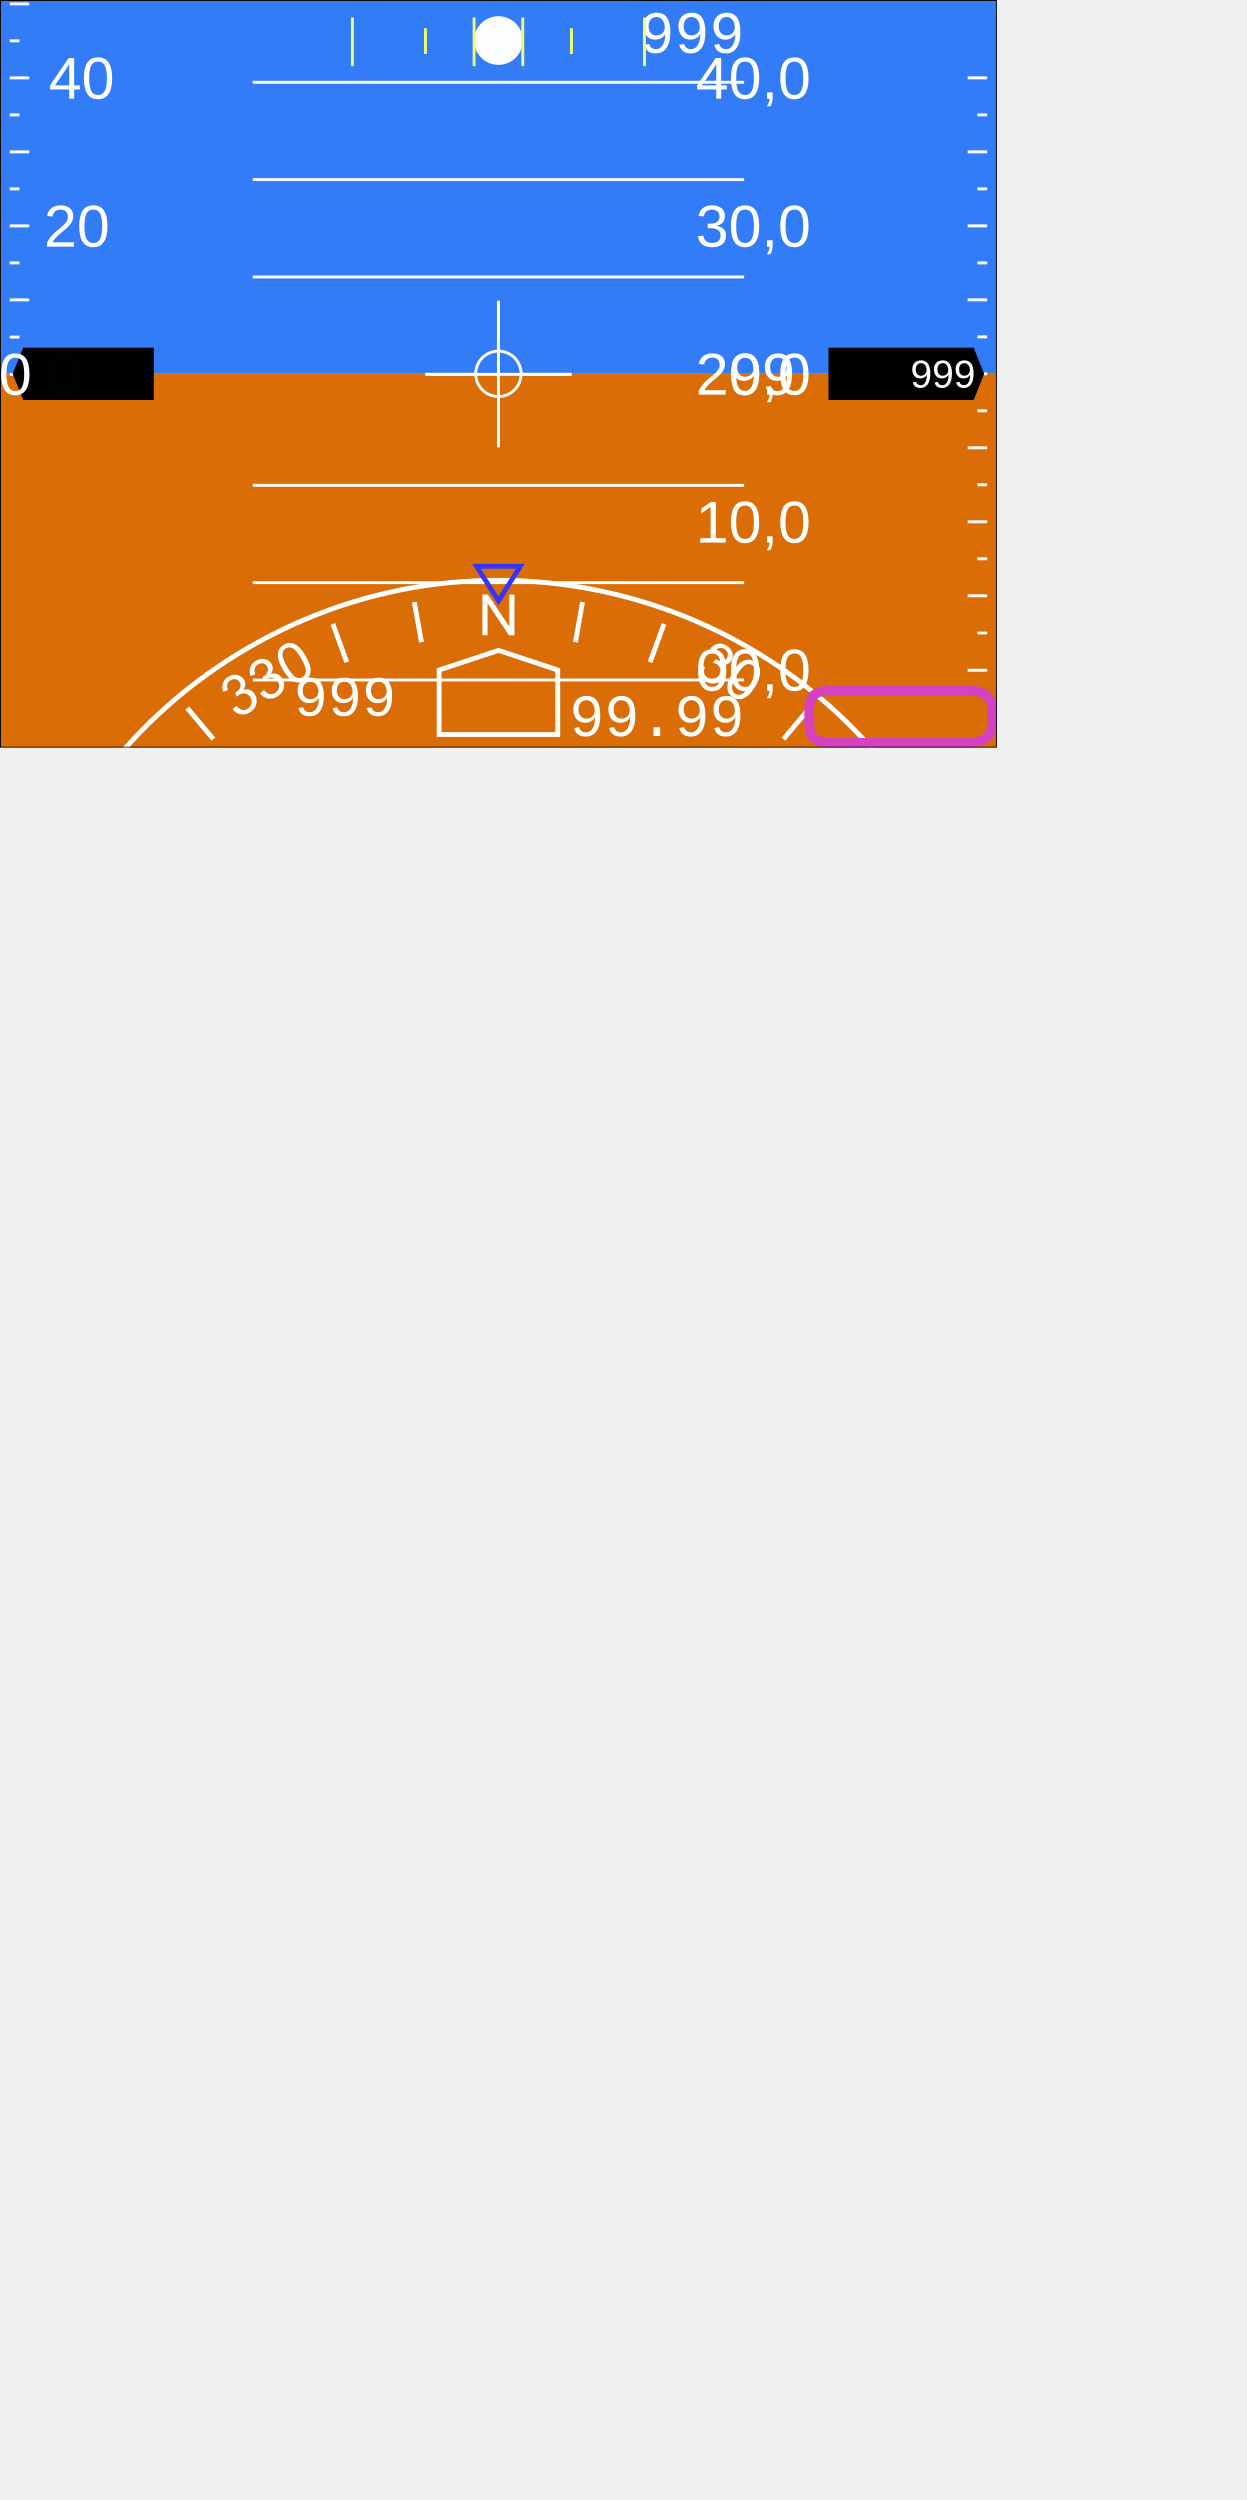
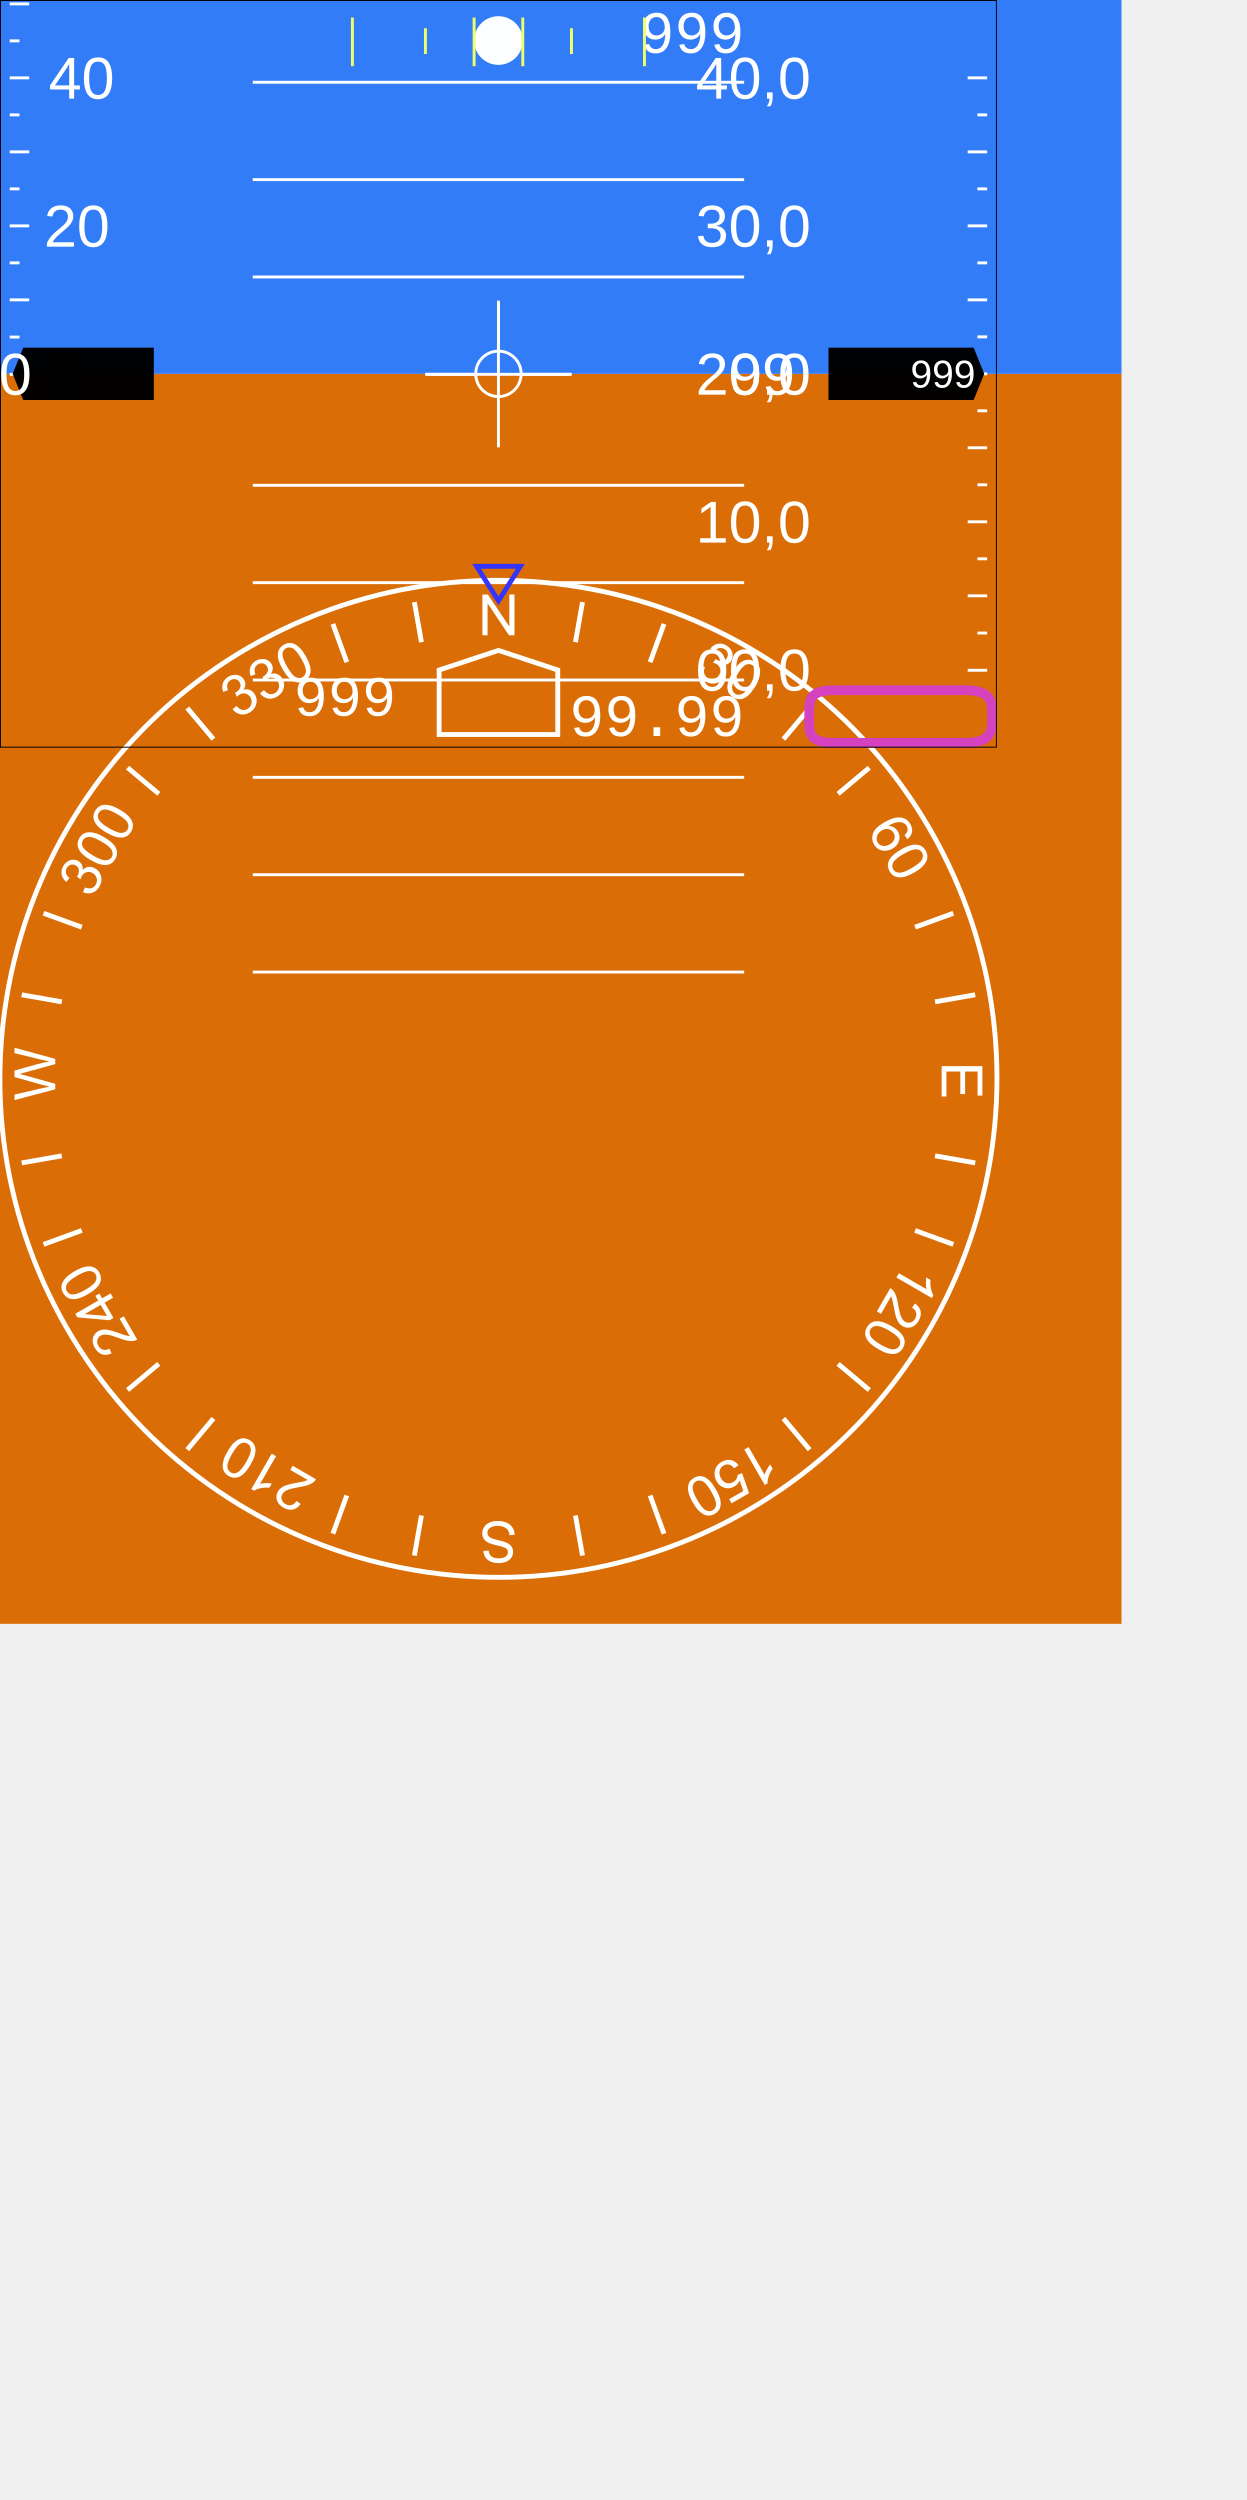
<svg xmlns="http://www.w3.org/2000/svg" width="100%" height="100%" viewbox="0 0 1024 768" preserveAspectRatio="xMinYMin meet" id="pfd" version="1.1">
-   <defs id="defs4">
-     <clipPath id="outer-clip">
-       <rect x="0" y="0" width="1024" height="768" />
-     </clipPath>
-   </defs>
+   <defs id="defs4" />
  <g clip-path="url(#outer-clip)" id="Everything">
    <g id="Horizon" data-bind="attr: { transform: horizonAnimation }" style="display:inline">
      <path id="Ground" d="m -128,384 1280,0 0,1284 -1280,0 z" style="fill:#da6d05;fill-opacity:1;stroke:none;display:inline" />
      <path id="Sky" d="m -128,-900 1280,0 0,1284 -1280,0 z" style="fill:#337cf8;fill-opacity:1;stroke:none;display:inline" />
      <path id="PitchLines" style="fill:none;stroke:#ffffff;stroke-width:3;stroke-linecap:square;stroke-linejoin:miter;stroke-miterlimit:4;stroke-opacity:1;stroke-dasharray:none;display:inline" d="m 261.12,998.5 501.76,0 m -501.76,-500 501.76,0 m -501.76,100 501.76,0 m -501.76,200 501.76,0 m -501.76,100 501.76,0 m -501.76,-1014 501.76,0 m -501.76,100 501.76,0 m -501.76,100 501.76,0 m -501.76,100 501.76,0 m -501.76,100 501.76,0 m -501.76,414 501.76,0 m -501.76,-914 501.76,0" />
    </g>
    <g id="Compass" data-bind="attr: { transform: compassAnimation }" style="display:inline">
      <path id="CompassLabels" style="fill:#ffffff;fill-opacity:1;stroke:none" d="m 752.204,691.149 c 2.473,-4.284 4.898,-7.475 7.274,-9.574 2.402,-2.106 4.877,-3.368 7.425,-3.786 2.564,-0.409 5.165,0.148 7.801,1.67 1.944,1.122 3.421,2.502 4.431,4.14 1.019,1.621 1.579,3.449 1.678,5.483 0.109,2.018 -0.178,4.247 -0.862,6.686 -0.674,2.423 -2.048,5.43 -4.121,9.022 -2.454,4.251 -4.874,7.434 -7.26,9.549 -2.376,2.099 -4.851,3.361 -7.425,3.786 -2.548,0.418 -5.148,-0.139 -7.801,-1.67 -3.493,-2.017 -5.513,-4.853 -6.061,-8.508 -0.648,-4.394 0.992,-9.994 4.92,-16.798 m 4.572,2.64 c -3.434,5.948 -5.03,10.31 -4.787,13.086 0.268,2.769 1.424,4.743 3.467,5.923 2.043,1.18 4.327,1.18 6.853,0.002 2.542,-1.169 5.525,-4.718 8.949,-10.65 3.443,-5.964 5.031,-10.331 4.762,-13.1 -0.252,-2.76 -1.416,-4.739 -3.492,-5.937 -2.043,-1.179 -4.173,-1.256 -6.391,-0.23 -2.807,1.323 -5.927,4.959 -9.361,10.906 m -37.515,-10.587 4.791,1.975 c -0.945,2.816 -1.131,5.136 -0.558,6.96 0.598,1.817 1.779,3.235 3.542,4.253 2.092,1.208 4.274,1.501 6.544,0.879 2.287,-0.613 4.049,-1.99 5.285,-4.132 1.179,-2.043 1.482,-4.109 0.909,-6.197 -0.564,-2.105 -1.876,-3.752 -3.935,-4.941 -0.84,-0.485 -1.982,-0.924 -3.424,-1.318 l 2.749,-3.619 c 0.278,0.204 0.507,0.359 0.688,0.463 1.895,1.094 3.885,1.584 5.972,1.471 2.086,-0.113 3.724,-1.2 4.913,-3.259 0.942,-1.631 1.17,-3.301 0.684,-5.009 -0.486,-1.708 -1.602,-3.066 -3.348,-4.075 -1.73,-0.999 -3.486,-1.287 -5.267,-0.866 -1.781,0.422 -3.464,1.625 -5.049,3.609 l -3.992,-3.359 c 2.265,-2.668 4.833,-4.261 7.702,-4.78 2.879,-0.535 5.752,0.026 8.618,1.681 1.977,1.141 3.55,2.621 4.72,4.438 1.179,1.801 1.782,3.687 1.808,5.657 0.043,1.98 -0.411,3.794 -1.362,5.441 -0.904,1.565 -2.147,2.748 -3.729,3.548 -1.582,0.8 -3.416,1.103 -5.501,0.91 1.856,1.731 2.926,3.721 3.209,5.971 0.292,2.234 -0.237,4.52 -1.588,6.86 -1.826,3.163 -4.53,5.183 -8.111,6.059 -3.572,0.86 -7.12,0.272 -10.646,-1.764 -3.18,-1.836 -5.277,-4.31 -6.292,-7.422 -0.999,-3.103 -0.776,-6.247 0.669,-9.434 M 109.44,855.319 c -4.284,-2.473 -7.475,-4.898 -9.574,-7.274 -2.106,-2.402 -3.368,-4.877 -3.786,-7.425 -0.409,-2.564 0.148,-5.165 1.67,-7.801 1.122,-1.944 2.502,-3.421 4.14,-4.431 1.621,-1.019 3.449,-1.579 5.483,-1.678 2.018,-0.109 4.247,0.178 6.686,0.862 2.423,0.674 5.43,2.048 9.022,4.121 4.251,2.454 7.434,4.874 9.549,7.26 2.099,2.376 3.361,4.851 3.786,7.425 0.418,2.548 -0.139,5.148 -1.67,7.801 -2.017,3.493 -4.853,5.513 -8.508,6.061 -4.394,0.648 -9.994,-0.992 -16.798,-4.92 m 2.64,-4.572 c 5.948,3.434 10.31,5.03 13.086,4.787 2.769,-0.269 4.743,-1.424 5.923,-3.467 1.18,-2.043 1.18,-4.327 0.002,-6.853 -1.169,-2.542 -4.718,-5.525 -10.65,-8.95 -5.964,-3.443 -10.331,-5.031 -13.1,-4.762 -2.76,0.252 -4.739,1.416 -5.937,3.492 -1.179,2.043 -1.256,4.173 -0.23,6.391 1.323,2.807 4.959,5.927 10.906,9.361 m -18.905,32.745 c -4.284,-2.473 -7.475,-4.898 -9.574,-7.274 -2.106,-2.402 -3.368,-4.877 -3.786,-7.425 -0.409,-2.564 0.148,-5.165 1.67,-7.801 1.122,-1.944 2.502,-3.421 4.14,-4.431 1.621,-1.019 3.449,-1.579 5.483,-1.678 2.018,-0.109 4.247,0.178 6.686,0.862 2.423,0.674 5.43,2.048 9.022,4.121 4.251,2.454 7.434,4.874 9.549,7.26 2.099,2.376 3.361,4.851 3.786,7.425 0.418,2.548 -0.139,5.148 -1.67,7.801 -2.017,3.493 -4.853,5.513 -8.508,6.061 -4.394,0.648 -9.994,-0.992 -16.798,-4.92 m 2.64,-4.572 c 5.948,3.434 10.31,5.03 13.086,4.787 2.769,-0.269 4.743,-1.424 5.923,-3.467 1.179,-2.043 1.18,-4.327 0.002,-6.853 -1.169,-2.542 -4.718,-5.525 -10.65,-8.95 -5.964,-3.443 -10.331,-5.031 -13.1,-4.762 -2.76,0.252 -4.739,1.416 -5.937,3.492 -1.179,2.043 -1.256,4.173 -0.23,6.391 1.323,2.807 4.959,5.927 10.906,9.361 m -10.587,37.515 1.975,-4.791 c 2.816,0.945 5.136,1.131 6.96,0.558 1.817,-0.598 3.235,-1.779 4.253,-3.542 1.208,-2.092 1.501,-4.274 0.879,-6.544 -0.613,-2.287 -1.99,-4.049 -4.132,-5.285 -2.043,-1.179 -4.109,-1.482 -6.197,-0.909 -2.105,0.564 -3.752,1.876 -4.941,3.935 -0.485,0.84 -0.924,1.982 -1.318,3.424 L 79.085,900.533 c 0.204,-0.278 0.359,-0.507 0.463,-0.688 1.094,-1.895 1.584,-3.885 1.471,-5.972 -0.113,-2.086 -1.2,-3.724 -3.259,-4.913 -1.631,-0.942 -3.301,-1.17 -5.009,-0.684 -1.708,0.486 -3.066,1.602 -4.075,3.348 -0.999,1.73 -1.287,3.486 -0.866,5.267 0.422,1.781 1.625,3.464 3.609,5.049 l -3.359,3.992 c -2.668,-2.265 -4.261,-4.833 -4.78,-7.702 -0.535,-2.879 0.026,-5.752 1.681,-8.618 1.141,-1.977 2.621,-3.55 4.438,-4.72 1.801,-1.179 3.687,-1.782 5.657,-1.808 1.98,-0.043 3.794,0.411 5.441,1.362 1.565,0.904 2.748,2.147 3.548,3.729 0.8,1.582 1.103,3.416 0.91,5.501 1.731,-1.856 3.721,-2.926 5.971,-3.208 2.234,-0.292 4.52,0.237 6.86,1.588 3.163,1.826 5.183,4.53 6.059,8.111 0.86,3.572 0.272,7.12 -1.764,10.646 -1.836,3.18 -4.31,5.277 -7.422,6.292 -3.103,0.999 -6.247,0.776 -9.434,-0.668 M 290.405,687.566 c -2.473,-4.284 -4.025,-7.979 -4.654,-11.086 -0.623,-3.133 -0.478,-5.908 0.434,-8.323 0.928,-2.425 2.711,-4.399 5.347,-5.921 1.944,-1.122 3.878,-1.712 5.801,-1.767 1.913,-0.072 3.776,0.357 5.588,1.288 1.802,0.915 3.589,2.278 5.359,4.089 1.761,1.795 3.679,4.488 5.752,8.08 2.454,4.251 4.001,7.938 4.64,11.062 0.63,3.107 0.485,5.882 -0.434,8.323 -0.912,2.416 -2.694,4.389 -5.347,5.921 -3.493,2.017 -6.959,2.348 -10.398,0.995 -4.13,-1.636 -8.159,-5.856 -12.087,-12.66 m 4.572,-2.64 c 3.434,5.948 6.414,9.511 8.939,10.689 2.532,1.152 4.82,1.138 6.863,-0.041 2.043,-1.179 3.186,-3.157 3.428,-5.933 0.259,-2.786 -1.324,-7.144 -4.748,-13.075 -3.443,-5.964 -6.431,-9.522 -8.964,-10.674 -2.516,-1.162 -4.812,-1.143 -6.888,0.056 -2.043,1.18 -3.175,2.986 -3.395,5.42 -0.258,3.092 1.331,7.612 4.764,13.56 m -27.927,27.195 4.106,-3.161 c 1.966,2.226 3.882,3.547 5.748,3.964 1.873,0.39 3.691,0.077 5.454,-0.941 2.092,-1.208 3.437,-2.951 4.033,-5.228 0.613,-2.287 0.301,-4.501 -0.936,-6.643 -1.18,-2.043 -2.817,-3.338 -4.913,-3.886 -2.105,-0.564 -4.187,-0.252 -6.247,0.937 -0.84,0.485 -1.791,1.254 -2.853,2.306 l -1.76,-4.19 c 0.316,-0.138 0.564,-0.26 0.745,-0.364 1.895,-1.094 3.315,-2.573 4.26,-4.436 0.945,-1.864 0.823,-3.825 -0.366,-5.885 -0.942,-1.631 -2.274,-2.663 -3.996,-3.097 -1.722,-0.434 -3.456,-0.146 -5.203,0.862 -1.73,0.999 -2.858,2.375 -3.383,4.128 -0.525,1.753 -0.325,3.812 0.601,6.177 l -4.905,1.777 c -1.178,-3.296 -1.274,-6.316 -0.288,-9.06 0.976,-2.76 2.898,-4.968 5.765,-6.623 1.977,-1.141 4.045,-1.764 6.204,-1.868 2.149,-0.12 4.084,0.3 5.803,1.263 1.736,0.953 3.08,2.253 4.031,3.9 0.904,1.565 1.306,3.233 1.208,5.003 -0.098,1.77 -0.752,3.51 -1.962,5.219 2.427,-0.742 4.686,-0.673 6.776,0.207 2.08,0.864 3.796,2.466 5.147,4.805 1.826,3.163 2.224,6.515 1.192,10.054 -1.041,3.523 -3.325,6.302 -6.851,8.338 -3.18,1.836 -6.371,2.415 -9.574,1.738 -3.186,-0.687 -5.798,-2.452 -7.835,-5.296 m -28.173,16.266 4.106,-3.161 c 1.966,2.226 3.882,3.547 5.748,3.964 1.873,0.39 3.691,0.077 5.454,-0.941 2.092,-1.208 3.437,-2.951 4.033,-5.228 0.613,-2.287 0.301,-4.501 -0.936,-6.643 -1.18,-2.043 -2.817,-3.338 -4.913,-3.886 -2.105,-0.564 -4.187,-0.252 -6.247,0.937 -0.84,0.485 -1.791,1.254 -2.853,2.306 l -1.76,-4.19 c 0.316,-0.138 0.564,-0.26 0.745,-0.364 1.895,-1.094 3.315,-2.573 4.26,-4.436 0.945,-1.864 0.823,-3.825 -0.366,-5.885 -0.942,-1.631 -2.274,-2.663 -3.996,-3.097 -1.722,-0.434 -3.456,-0.146 -5.203,0.862 -1.73,0.999 -2.858,2.375 -3.383,4.128 -0.525,1.753 -0.325,3.812 0.601,6.177 l -4.905,1.777 c -1.178,-3.296 -1.274,-6.316 -0.288,-9.06 0.976,-2.76 2.898,-4.968 5.765,-6.623 1.977,-1.141 4.045,-1.764 6.204,-1.868 2.149,-0.12 4.084,0.3 5.803,1.263 1.736,0.953 3.08,2.253 4.031,3.9 0.904,1.565 1.306,3.233 1.208,5.003 -0.098,1.77 -0.752,3.51 -1.962,5.219 2.427,-0.742 4.686,-0.673 6.776,0.207 2.08,0.864 3.796,2.466 5.147,4.805 1.826,3.163 2.224,6.515 1.192,10.054 -1.041,3.523 -3.325,6.302 -6.851,8.338 -3.18,1.836 -6.371,2.415 -9.574,1.738 -3.186,-0.687 -5.798,-2.452 -7.835,-5.296 m 686.622,144.225 c 4.284,-2.473 7.979,-4.025 11.086,-4.654 3.133,-0.623 5.908,-0.478 8.323,0.434 2.425,0.928 4.399,2.711 5.921,5.347 1.122,1.944 1.712,3.878 1.767,5.801 0.072,1.913 -0.357,3.776 -1.288,5.588 -0.915,1.802 -2.278,3.589 -4.089,5.359 -1.795,1.761 -4.488,3.679 -8.08,5.752 -4.251,2.454 -7.938,4.001 -11.062,4.64 -3.107,0.63 -5.882,0.485 -8.323,-0.434 -2.416,-0.912 -4.389,-2.694 -5.921,-5.347 -2.017,-3.493 -2.348,-6.959 -0.995,-10.398 1.636,-4.13 5.856,-8.159 12.66,-12.087 m 2.64,4.572 c -5.948,3.434 -9.511,6.414 -10.689,8.939 -1.152,2.532 -1.138,4.82 0.041,6.863 1.179,2.043 3.157,3.186 5.933,3.428 2.786,0.259 7.144,-1.324 13.075,-4.748 5.964,-3.443 9.522,-6.431 10.674,-8.964 1.162,-2.516 1.143,-4.812 -0.055,-6.888 -1.18,-2.043 -2.986,-3.175 -5.42,-3.395 -3.092,-0.258 -7.612,1.331 -13.56,4.764 m 3.911,-15.142 -2.9,-4.224 c 1.518,-1.404 2.463,-2.696 2.836,-3.878 0.574,-1.935 0.352,-3.784 -0.665,-5.547 -0.818,-1.417 -1.932,-2.433 -3.341,-3.047 -1.83,-0.811 -3.958,-1.054 -6.385,-0.729 -2.427,0.325 -5.462,1.517 -9.106,3.577 2.249,0.129 4.217,0.74 5.902,1.832 1.685,1.092 3.017,2.487 3.997,4.184 1.712,2.966 2.072,6.119 1.079,9.46 -0.967,3.348 -3.18,6.021 -6.64,8.018 -2.274,1.313 -4.676,2.041 -7.207,2.184 -2.505,0.15 -4.772,-0.332 -6.799,-1.446 -2.027,-1.114 -3.669,-2.759 -4.924,-4.934 -2.14,-3.707 -2.526,-7.515 -1.159,-11.424 1.384,-3.919 5.207,-7.685 11.467,-11.3 7.002,-4.043 12.84,-5.689 17.513,-4.938 4.071,0.659 7.21,2.9 9.417,6.722 1.646,2.85 2.192,5.643 1.641,8.378 -0.542,2.752 -2.118,5.122 -4.726,7.111 m -26.106,-9.147 c -1.532,0.885 -2.813,2.053 -3.843,3.504 -1.02,1.468 -1.563,3 -1.629,4.598 -0.05,1.588 0.297,3.025 1.039,4.31 1.084,1.878 2.774,3.055 5.07,3.531 2.296,0.476 4.745,-0.038 7.348,-1.54 2.504,-1.446 4.088,-3.25 4.751,-5.412 0.679,-2.172 0.434,-4.271 -0.736,-6.297 -1.161,-2.01 -2.87,-3.297 -5.128,-3.86 -2.242,-0.573 -4.533,-0.184 -6.872,1.167 m 61.31,242.25 41.835,0 0,30.249 -4.937,0 0,-24.713 -12.813,0 0,23.143 -4.908,0 0,-23.143 -14.24,0 0,25.683 -4.937,0 0,-31.219 m -910.507,23.771 -41.835,11.101 0,-5.679 27.424,-6.364 c 2.873,-0.685 5.726,-1.275 8.561,-1.769 -4.471,-1.065 -7.049,-1.693 -7.733,-1.883 l -28.251,-7.962 0,-6.678 21.174,-5.993 c 5.251,-1.503 10.188,-2.587 14.811,-3.253 -2.644,-0.533 -5.679,-1.227 -9.103,-2.083 l -26.882,-6.563 0,-5.565 41.835,11.472 0,5.336 -31.875,8.818 c -2.663,0.742 -4.299,1.179 -4.908,1.313 1.922,0.438 3.558,0.847 4.908,1.227 l 31.875,8.875 0,5.65 m 33.501,210.54 c -4.284,2.473 -7.979,4.025 -11.086,4.654 -3.133,0.623 -5.908,0.478 -8.323,-0.434 -2.425,-0.928 -4.399,-2.711 -5.921,-5.347 -1.122,-1.944 -1.711,-3.878 -1.767,-5.801 -0.072,-1.913 0.357,-3.776 1.288,-5.588 0.915,-1.802 2.278,-3.589 4.089,-5.359 1.795,-1.761 4.488,-3.679 8.08,-5.752 4.251,-2.454 7.938,-4.001 11.062,-4.64 3.107,-0.63 5.882,-0.485 8.323,0.434 2.416,0.912 4.389,2.694 5.921,5.347 2.017,3.493 2.348,6.959 0.995,10.398 -1.636,4.13 -5.856,8.159 -12.66,12.087 m -2.64,-4.572 c 5.948,-3.434 9.511,-6.414 10.689,-8.939 1.152,-2.532 1.138,-4.82 -0.041,-6.863 -1.18,-2.043 -3.157,-3.186 -5.933,-3.428 -2.786,-0.259 -7.144,1.324 -13.075,4.748 -5.964,3.443 -9.522,6.431 -10.674,8.964 -1.162,2.516 -1.143,4.812 0.055,6.888 1.18,2.043 2.986,3.175 5.42,3.395 3.092,0.258 7.612,-1.331 13.56,-4.764 m 28.541,8.17 -8.674,5.008 9.075,15.718 -4.078,2.354 -33.023,-2.978 -2.097,-3.633 23.478,-13.555 -2.825,-4.893 4.078,-2.354 2.825,4.893 8.674,-5.008 2.568,4.448 m -12.752,7.362 -16.336,9.431 22.885,1.912 -6.549,-11.344 m 19.478,14.16 4.275,-2.468 13.826,23.947 c -1.052,0.651 -2.182,1.073 -3.389,1.264 -1.983,0.332 -4.151,0.287 -6.503,-0.134 -2.362,-0.438 -5.313,-1.326 -8.854,-2.665 -5.503,-2.073 -9.593,-3.26 -12.27,-3.559 -2.694,-0.29 -4.881,0.05 -6.561,1.02 -1.763,1.018 -2.879,2.508 -3.35,4.471 -0.496,1.956 -0.159,3.947 1.011,5.974 1.237,2.142 2.868,3.484 4.895,4.027 2.027,0.543 4.182,0.167 6.465,-1.13 l 2.17,4.843 c -3.591,1.656 -6.866,1.976 -9.825,0.961 -2.975,-1.006 -5.457,-3.231 -7.445,-6.674 -2.007,-3.476 -2.632,-6.784 -1.874,-9.924 0.758,-3.139 2.562,-5.532 5.412,-7.178 1.45,-0.837 3.046,-1.363 4.789,-1.579 1.743,-0.215 3.788,-0.078 6.136,0.412 2.338,0.473 5.781,1.528 10.328,3.164 3.782,1.375 6.295,2.209 7.54,2.501 1.228,0.301 2.389,0.466 3.482,0.494 l -10.259,-17.769 m 792.926,7.632 c 4.284,2.473 7.475,4.898 9.574,7.274 2.106,2.402 3.368,4.877 3.786,7.425 0.409,2.564 -0.148,5.165 -1.67,7.801 -1.123,1.944 -2.502,3.421 -4.14,4.431 -1.621,1.019 -3.449,1.579 -5.483,1.678 -2.018,0.109 -4.247,-0.178 -6.686,-0.862 -2.423,-0.674 -5.43,-2.048 -9.022,-4.121 -4.251,-2.454 -7.434,-4.874 -9.549,-7.26 -2.099,-2.376 -3.361,-4.851 -3.786,-7.425 -0.418,-2.548 0.139,-5.148 1.67,-7.801 2.017,-3.493 4.853,-5.513 8.508,-6.061 4.394,-0.648 9.994,0.992 16.798,4.92 m -2.64,4.572 c -5.948,-3.434 -10.31,-5.03 -13.086,-4.787 -2.769,0.269 -4.743,1.424 -5.923,3.467 -1.18,2.043 -1.18,4.327 -0.002,6.853 1.169,2.542 4.718,5.525 10.65,8.949 5.964,3.443 10.331,5.031 13.1,4.762 2.76,-0.252 4.739,-1.416 5.937,-3.492 1.18,-2.043 1.256,-4.173 0.23,-6.391 -1.323,-2.807 -4.958,-5.927 -10.906,-9.361 m -8.185,-17.214 -4.275,-2.469 13.826,-23.947 c 1.09,0.585 2.02,1.353 2.79,2.303 1.279,1.551 2.324,3.451 3.136,5.699 0.802,2.264 1.508,5.264 2.119,9 0.956,5.802 1.973,9.937 3.053,12.406 1.096,2.478 2.484,4.202 4.164,5.172 1.763,1.018 3.612,1.24 5.547,0.665 1.942,-0.548 3.498,-1.836 4.668,-3.862 1.237,-2.142 1.583,-4.226 1.04,-6.253 -0.543,-2.027 -1.947,-3.705 -4.211,-5.034 l 3.109,-4.301 c 3.23,2.282 5.145,4.958 5.744,8.029 0.616,3.08 -0.07,6.341 -2.058,9.785 -2.007,3.476 -4.559,5.671 -7.657,6.585 -3.098,0.913 -6.072,0.547 -8.922,-1.098 -1.45,-0.837 -2.704,-1.956 -3.762,-3.358 -1.058,-1.402 -1.962,-3.242 -2.712,-5.52 -0.759,-2.262 -1.567,-5.771 -2.424,-10.527 -0.7,-3.963 -1.234,-6.556 -1.604,-7.78 -0.353,-1.214 -0.791,-2.302 -1.313,-3.262 l -10.259,17.769 m 15.814,-37.265 2.568,-4.448 28.346,16.366 c -0.403,-1.661 -0.611,-3.659 -0.625,-5.995 -0.023,-2.32 0.11,-4.319 0.398,-5.998 l 4.3,2.483 c -0.267,3.163 -0.105,6.156 0.484,8.979 0.589,2.822 1.443,5.073 2.561,6.751 l -1.655,2.867 -36.378,-21.003 m -185.501,217.423 c 2.473,4.284 4.025,7.979 4.654,11.086 0.623,3.133 0.478,5.908 -0.434,8.323 -0.928,2.425 -2.711,4.399 -5.347,5.921 -1.944,1.122 -3.878,1.712 -5.801,1.767 -1.913,0.072 -3.776,-0.357 -5.588,-1.288 -1.802,-0.915 -3.589,-2.278 -5.359,-4.089 -1.761,-1.795 -3.679,-4.488 -5.752,-8.08 -2.454,-4.251 -4.001,-7.938 -4.64,-11.062 -0.63,-3.107 -0.485,-5.882 0.434,-8.323 0.912,-2.416 2.694,-4.389 5.347,-5.921 3.493,-2.017 6.959,-2.348 10.398,-0.995 4.13,1.636 8.159,5.856 12.087,12.66 m -4.572,2.64 c -3.434,-5.948 -6.414,-9.511 -8.939,-10.689 -2.532,-1.152 -4.82,-1.138 -6.863,0.041 -2.043,1.179 -3.186,3.157 -3.428,5.933 -0.259,2.786 1.324,7.144 4.748,13.075 3.443,5.964 6.431,9.522 8.964,10.674 2.516,1.162 4.812,1.143 6.888,-0.055 2.043,-1.179 3.175,-2.986 3.395,-5.42 0.258,-3.092 -1.331,-7.612 -4.764,-13.56 m 27.908,-27.284 -4.443,3.092 c -1.659,-2.074 -3.447,-3.326 -5.365,-3.756 -1.925,-0.404 -3.777,-0.093 -5.556,0.934 -2.142,1.237 -3.488,3.09 -4.039,5.561 -0.551,2.471 -0.055,5.04 1.486,7.71 1.465,2.537 3.337,4.125 5.617,4.764 2.264,0.648 4.549,0.307 6.855,-1.025 1.433,-0.828 2.536,-1.904 3.309,-3.229 0.782,-1.308 1.203,-2.672 1.263,-4.09 l 4.49,-1.868 7.235,20.635 -18.016,10.402 -2.454,-4.251 14.457,-8.347 -3.669,-10.864 c -1.3,2.771 -3.144,4.847 -5.533,6.226 -3.163,1.826 -6.465,2.272 -9.905,1.336 -3.44,-0.936 -6.154,-3.125 -8.142,-6.569 -1.893,-3.279 -2.573,-6.664 -2.042,-10.157 0.63,-4.274 2.955,-7.571 6.975,-9.892 3.295,-1.902 6.522,-2.535 9.679,-1.898 3.141,0.647 5.74,2.409 7.796,5.285 m 5.939,-16.082 4.448,-2.568 16.366,28.346 c 0.481,-1.64 1.3,-3.475 2.457,-5.504 1.14,-2.02 2.255,-3.685 3.344,-4.995 l 2.483,4.3 c -1.812,2.606 -3.169,5.279 -4.07,8.018 -0.901,2.739 -1.287,5.114 -1.158,7.127 l -2.867,1.655 -21.003,-36.378 m -507.175,15.479 c -2.473,4.284 -4.898,7.475 -7.274,9.574 -2.402,2.106 -4.877,3.368 -7.425,3.786 -2.564,0.409 -5.165,-0.148 -7.801,-1.67 -1.944,-1.123 -3.421,-2.502 -4.431,-4.14 -1.019,-1.621 -1.579,-3.449 -1.678,-5.483 -0.109,-2.018 0.178,-4.247 0.862,-6.686 0.674,-2.423 2.048,-5.43 4.121,-9.022 2.454,-4.251 4.874,-7.434 7.26,-9.549 2.376,-2.099 4.851,-3.361 7.425,-3.786 2.548,-0.418 5.148,0.139 7.801,1.67 3.493,2.017 5.513,4.853 6.061,8.508 0.648,4.394 -0.992,9.994 -4.92,16.798 m -4.572,-2.64 c 3.434,-5.948 5.03,-10.31 4.787,-13.086 -0.268,-2.769 -1.424,-4.743 -3.467,-5.923 -2.043,-1.179 -4.327,-1.18 -6.853,0 -2.542,1.169 -5.525,4.718 -8.949,10.65 -3.443,5.964 -5.031,10.331 -4.762,13.1 0.252,2.76 1.416,4.739 3.492,5.937 2.043,1.179 4.173,1.256 6.391,0.23 2.807,-1.323 5.927,-4.958 9.361,-10.906 m 26.306,-8.639 4.448,2.568 -16.366,28.346 c 1.661,-0.403 3.659,-0.611 5.995,-0.625 2.32,-0.023 4.319,0.11 5.998,0.398 l -2.483,4.3 c -3.163,-0.267 -6.156,-0.105 -8.979,0.484 -2.822,0.589 -5.073,1.443 -6.751,2.561 l -2.867,-1.655 21.003,-36.378 m 19.082,16.718 2.468,-4.276 23.947,13.826 c -0.585,1.09 -1.353,2.02 -2.303,2.789 -1.551,1.279 -3.451,2.324 -5.699,3.135 -2.264,0.802 -5.264,1.508 -9,2.119 -5.802,0.956 -9.937,1.973 -12.406,3.053 -2.478,1.096 -4.202,2.484 -5.172,4.164 -1.018,1.763 -1.24,3.612 -0.665,5.547 0.548,1.942 1.836,3.498 3.862,4.668 2.142,1.237 4.226,1.583 6.253,1.04 2.027,-0.543 3.705,-1.947 5.034,-4.211 l 4.301,3.109 c -2.282,3.23 -4.958,5.144 -8.029,5.744 -3.08,0.616 -6.341,-0.07 -9.785,-2.058 -3.476,-2.007 -5.671,-4.559 -6.585,-7.657 -0.914,-3.098 -0.548,-6.072 1.098,-8.922 0.837,-1.45 1.956,-2.704 3.358,-3.762 1.402,-1.058 3.242,-1.962 5.52,-2.712 2.262,-0.759 5.771,-1.567 10.527,-2.424 3.963,-0.7 6.556,-1.234 7.78,-1.604 1.214,-0.353 2.302,-0.791 3.262,-1.313 l -17.769,-10.259 m 230.448,66.601 -5.222,0.457 c -0.247,-2.093 -0.818,-3.814 -1.712,-5.165 -0.913,-1.332 -2.321,-2.416 -4.223,-3.253 -1.902,-0.818 -4.043,-1.227 -6.421,-1.227 -2.112,0 -3.976,0.314 -5.593,0.942 -1.617,0.628 -2.816,1.484 -3.596,2.568 -0.799,1.103 -1.199,2.302 -1.199,3.596 3e-5,1.313 0.381,2.454 1.141,3.424 0.761,0.989 2.017,1.817 3.767,2.483 1.122,0.438 3.605,1.113 7.448,2.026 3.843,0.932 6.535,1.807 8.076,2.625 1.998,1.046 3.491,2.34 4.48,3.881 0.97,1.56 1.455,3.301 1.455,5.222 0,2.112 -0.599,4.081 -1.798,5.907 -1.199,1.845 -2.949,3.244 -5.251,4.195 -2.302,0.951 -4.861,1.427 -7.676,1.427 -3.101,0 -5.831,-0.504 -8.19,-1.512 -2.378,-0.989 -4.204,-2.454 -5.479,-4.395 -1.275,-1.94 -1.959,-4.138 -2.055,-6.592 l 5.308,-0.4 c 0.285,2.644 1.256,4.642 2.911,5.993 1.636,1.351 4.062,2.026 7.277,2.026 3.348,0 5.793,-0.618 7.334,-1.855 1.522,-1.218 2.283,-2.692 2.283,-4.423 0,-1.503 -0.542,-2.74 -1.627,-3.71 -1.065,-0.97 -3.843,-1.969 -8.333,-2.996 -4.509,-1.008 -7.6,-1.893 -9.274,-2.654 -2.435,-1.122 -4.233,-2.549 -5.393,-4.28 -1.16,-1.712 -1.741,-3.691 -1.741,-5.936 4e-5,-2.226 0.637,-4.328 1.912,-6.307 1.275,-1.96 3.111,-3.491 5.508,-4.594 2.378,-1.084 5.061,-1.627 8.047,-1.627 3.786,0 6.963,0.552 9.531,1.655 2.549,1.103 4.556,2.759 6.021,4.965 1.446,2.226 2.207,4.737 2.283,7.534 m -33.131,-923.948 0,-41.835 5.679,0 21.973,32.846 0,-32.846 5.308,0 0,41.835 -5.679,0 -21.973,-32.874 0,32.874 -5.308,0" />
      <path id="CompassCircle" style="fill:none;stroke:#ffffff;stroke-width:5;stroke-linecap:square;stroke-linejoin:miter;stroke-miterlimit:4;stroke-opacity:1;stroke-dasharray:none" d="m 591.521,657.195 6.394,-36.263 m 70.711,56.923 12.594,-34.602 m 125.141,114.123 23.669,-28.208 m 32.776,84.652 28.208,-23.669 m 51.314,161.404 34.602,-12.594 m -13.941,89.699 36.263,-6.394 m -36.263,165.437 36.263,6.394 m -656.471,-550.845 12.594,34.602 m 70.711,-56.923 6.394,36.263 m -89.699,915.917 12.594,-34.602 m -161.404,-51.314 23.669,-28.208 m -84.652,-32.776 28.208,-23.669 M 47.071,1277.403 81.673,1264.809 m -56.923,-70.711 36.263,-6.394 m 365.072,407.729 6.394,-36.263 m -407.729,-536.903 36.263,6.394 m 881.315,236.148 34.602,12.594 M 47.071,938.962 l 34.602,12.594 m 781.134,450.988 28.208,23.669 m -84.652,32.776 23.669,28.208 m -161.404,51.314 12.594,34.602 m -89.699,-13.941 6.394,36.263 m -464.929,-805.281 28.208,23.669 m 32.776,-84.652 23.669,28.208 M 768,1551.587 C 523.114,1692.972 209.98,1609.068 68.595,1364.182 -72.79,1119.296 11.114,806.162 256,664.777 500.886,523.392 814.02,607.296 955.405,852.182 c 141.385,244.886 57.481,558.02 -187.405,699.405 z" />
      <path style="opacity:0.99;fill:none;stroke:#3333ff;stroke-width:5;stroke-linecap:square;stroke-linejoin:miter;stroke-miterlimit:4;stroke-opacity:1;stroke-dashoffset:0" d="m 489.5,581.678 45,0 -22.5,35.468 z" id="HeadingBug" />
    </g>
    <g id="Altimeter" style="display:inline">
      <g id="AltimeterLadderLabels" data-bind="attr: { transform: altimeterLadderLabelTransform }">
        <text id="AltimeterLadderLabel0" data-bind="text: altitudeLadderLabelAnimation0" y="709.377" x="984.842" style="font-size:60.764px;font-style:normal;font-variant:normal;font-weight:normal;font-stretch:normal;text-align:end;line-height:100%;letter-spacing:0px;word-spacing:0px;writing-mode:lr;text-anchor:end;fill:#ffffff;fill-opacity:1;stroke:none;display:inline;font-family:Liberation Sans;-inkscape-font-specification:Liberation Sans" xml:space="preserve">
          <tspan id="tspan5964" y="709.377" x="984.842">00,0</tspan>
        </text>
        <text xml:space="preserve" style="font-size:60.764px;font-style:normal;font-variant:normal;font-weight:normal;font-stretch:normal;text-align:end;line-height:100%;letter-spacing:0px;word-spacing:0px;writing-mode:lr;text-anchor:end;fill:#ffffff;fill-opacity:1;stroke:none;display:inline;font-family:Liberation Sans;-inkscape-font-specification:Liberation Sans" x="984.842" y="557.376" id="AltimeterLadderLabel1" data-bind="text: altitudeLadderLabelAnimation1" transform="scale(0.999999,1.000001)">
          <tspan x="984.842" y="557.376" id="tspan4618">10,0</tspan>
        </text>
        <text id="AltimeterLadderLabel2" data-bind="text: altitudeLadderLabelAnimation2" y="405.376" x="984.843" style="font-size:60.764px;font-style:normal;font-variant:normal;font-weight:normal;font-stretch:normal;text-align:end;line-height:100%;letter-spacing:0px;word-spacing:0px;writing-mode:lr;text-anchor:end;fill:#ffffff;fill-opacity:1;stroke:none;display:inline;font-family:Liberation Sans;-inkscape-font-specification:Liberation Sans" xml:space="preserve" transform="scale(0.9999979,1.000002)">
          <tspan id="tspan5960" y="405.376" x="984.843">20,0</tspan>
        </text>
        <text id="AltimeterLadderLabel3" data-bind="text: altitudeLadderLabelAnimation3" y="253.377" x="984.842" style="font-size:60.764px;font-style:normal;font-variant:normal;font-weight:normal;font-stretch:normal;text-align:end;line-height:100%;letter-spacing:0px;word-spacing:0px;writing-mode:lr;text-anchor:end;fill:#ffffff;fill-opacity:1;stroke:none;display:inline;font-family:Liberation Sans;-inkscape-font-specification:Liberation Sans" xml:space="preserve">
          <tspan id="tspan4612" y="253.377" x="984.842">30,0</tspan>
        </text>
        <text xml:space="preserve" style="font-size:60.764px;font-style:normal;font-variant:normal;font-weight:normal;font-stretch:normal;text-align:end;line-height:100%;letter-spacing:0px;word-spacing:0px;writing-mode:lr;text-anchor:end;fill:#ffffff;fill-opacity:1;stroke:none;display:inline;font-family:Liberation Sans;-inkscape-font-specification:Liberation Sans" x="984.842" y="101.377" id="AltimeterLadderLabel4" data-bind="text: altitudeLadderLabelAnimation4">
          <tspan x="984.842" y="101.377" id="tspan5968">40,0</tspan>
        </text>
      </g>
      <path id="AltimeterLadder" data-bind="attr: { transform: altimeterLadderTransform }" style="fill:none;stroke:#ffffff;stroke-width:3;stroke-linecap:square;stroke-linejoin:miter;stroke-miterlimit:4;stroke-opacity:1;stroke-dasharray:none;display:inline" d="m 995.5,688.5 c 5.667,0 11.333,0 17,0 M 995.5,80 c 5.667,0 11.333,0 17,0 m -17,228 c 5.667,0 11.333,0 17,0 m -17,76 c 5.667,0 11.333,0 17,0 m -17,-228 c 5.667,0 11.333,0 17,0 m -17,76 c 5.667,0 11.333,0 17,0 m -17,304 c 5.667,0 11.333,0 17,0 m -17,76 c 5.667,0 11.333,0 17,0 m -17,-152 c 5.667,0 11.333,0 17,0 m -7,-114 c 2.333,0 4.667,0 7,0 m -7,76 c 2.333,0 4.667,0 7,0 m -7,-228 c 2.333,0 4.667,0 7,0 m -7,76 c 2.333,0 4.667,0 7,0 m -7,304 c 2.333,0 4.667,0 7,0 m -7,-76 c 2.333,0 4.667,0 7,0 m -7,-380 c 2.333,0 4.667,0 7,0 m -7,532.25 c 2.333,0 4.667,0 7,0" />
      <path style="opacity:0.99;fill:#000000;fill-opacity:1;stroke:none" d="m 851.021,357.131 149.112,0 10.867,26.869 -10.867,26.869 -149.112,0 z" id="rect3091" />
      <text id="AltimeterThousands" y="405.466" x="934.745" style="font-size:60.764px;font-style:normal;font-variant:normal;font-weight:normal;font-stretch:normal;text-align:end;line-height:100%;letter-spacing:0px;word-spacing:0px;writing-mode:lr;text-anchor:end;fill:#ffffff;fill-opacity:1;stroke:none;display:inline;font-family:Liberation Sans;-inkscape-font-specification:Liberation Sans" xml:space="preserve">
        <tspan y="405.466" x="934.745" id="tspan3870" data-bind="text: altimeterThousandsTextAnimation">99</tspan>
      </text>
      <text xml:space="preserve" style="font-size:40px;font-style:normal;font-variant:normal;font-weight:normal;font-stretch:normal;text-align:start;line-height:100%;letter-spacing:0px;word-spacing:0px;writing-mode:lr;text-anchor:start;fill:#ffffff;fill-opacity:1;stroke:none;display:inline;font-family:Liberation Sans;-inkscape-font-specification:Liberation Sans" x="935.232" y="398.131" id="AltimeterHundrets">
        <tspan id="tspan3864" data-bind="text: altimeterHundretsTextAnimation" x="935.232" y="398.131">999</tspan>
      </text>
    </g>
    <g id="ASI">
      <g id="ASILadderLabels" data-bind="attr: { transform: asiLadderLabelTransform }">
        <text xml:space="preserve" style="font-size:60.764px;font-style:normal;font-variant:normal;font-weight:normal;font-stretch:normal;text-align:start;line-height:100%;letter-spacing:0px;word-spacing:0px;writing-mode:lr;text-anchor:start;fill:#ffffff;fill-opacity:1;stroke:none;display:inline;font-family:Liberation Sans;-inkscape-font-specification:Liberation Sans" x="49.268" y="405.376" id="ASILadderLabel0" data-bind="text: asiLadderLabelAnimation0">
          <tspan x="49.268" y="405.376" id="tspan3107">0</tspan>
        </text>
        <text xml:space="preserve" style="font-size:60.764px;font-style:normal;font-variant:normal;font-weight:normal;font-stretch:normal;text-align:start;line-height:100%;letter-spacing:0px;word-spacing:0px;writing-mode:lr;text-anchor:start;fill:#ffffff;fill-opacity:1;stroke:none;display:inline;font-family:Liberation Sans;-inkscape-font-specification:Liberation Sans" x="45.174" y="253.375" id="ASILadderLabel1" data-bind="text: asiLadderLabelAnimation1">
          <tspan x="45.174" y="253.375" id="tspan3111">20</tspan>
        </text>
        <text id="ASILadderLabel2" data-bind="text: asiLadderLabelAnimation2" y="101.375" x="50.01" style="font-size:60.764px;font-style:normal;font-variant:normal;font-weight:normal;font-stretch:normal;text-align:start;line-height:100%;letter-spacing:0px;word-spacing:0px;writing-mode:lr;text-anchor:start;fill:#ffffff;fill-opacity:1;stroke:none;display:inline;font-family:Liberation Sans;-inkscape-font-specification:Liberation Sans" xml:space="preserve">
          <tspan id="tspan3115" y="101.375" x="50.01">40</tspan>
        </text>
        <text id="ASILadderLabel3" data-bind="text: asiLadderLabelAnimation3" y="-50.624" x="49.238" style="font-size:60.764px;font-style:normal;font-variant:normal;font-weight:normal;font-stretch:normal;text-align:start;line-height:100%;letter-spacing:0px;word-spacing:0px;writing-mode:lr;text-anchor:start;fill:#ffffff;fill-opacity:1;stroke:none;display:inline;font-family:Liberation Sans;-inkscape-font-specification:Liberation Sans" xml:space="preserve">
          <tspan id="tspan3119" y="-50.624" x="49.238">60</tspan>
        </text>
        <text transform="scale(1.000001,0.9999989)" xml:space="preserve" style="font-size:60.764px;font-style:normal;font-variant:normal;font-weight:normal;font-stretch:normal;text-align:start;line-height:100%;letter-spacing:0px;word-spacing:0px;writing-mode:lr;text-anchor:start;fill:#ffffff;fill-opacity:1;stroke:none;display:inline;font-family:Liberation Sans;-inkscape-font-specification:Liberation Sans" x="51.019" y="-202.624" id="ASILadderLabel4" data-bind="text: asiLadderLabelAnimation4">
          <tspan x="51.019" y="-202.624" id="tspan3123">80</tspan>
        </text>
      </g>
      <path style="fill:#00fc00;fill-opacity:1;stroke:none" d="m 10,385 20,0 0,1 -20,0 z" id="GreenArc" />
      <path id="YellowArc" d="m 10,384 20,0 0,1 -20,0 z" style="fill:#f6fc00;fill-opacity:1;stroke:none" />
      <path style="fill:#dd0100;fill-opacity:1;stroke:none" d="m 10,383 20,0 0,1 -20,0 z" id="RedArc" />
      <path d="m 28.5,384.5 c -5.667,0 -11.333,0 -17,0 m 17,-608.5 c -5.667,0 -11.333,0 -17,0 m 17,228 c -5.667,0 -11.333,0 -17,0 M 28.5,80 c -5.667,0 -11.333,0 -17,0 m 17,-228 c -5.667,0 -11.333,0 -17,0 m 17,76 c -5.667,0 -11.333,0 -17,0 m 17,304 c -5.667,0 -11.333,0 -17,0 m 17,76 c -5.667,0 -11.333,0 -17,0 m 17,-152 c -5.667,0 -11.333,0 -17,0 m 7,-114 c -2.333,0 -4.667,0 -7,0 m 7,76 c -2.333,0 -4.667,0 -7,0 m 7,-228 c -2.333,0 -4.667,0 -7,0 m 7,76 c -2.333,0 -4.667,0 -7,0 m 7,304 c -2.333,0 -4.667,0 -7,0 m 7,-76 c -2.333,0 -4.667,0 -7,0 m 7,-380 c -2.333,0 -4.667,0 -7,0 m 7,532.25 c -2.333,0 -4.667,0 -7,0" style="fill:none;stroke:#ffffff;stroke-width:3;stroke-linecap:square;stroke-linejoin:miter;stroke-miterlimit:4;stroke-opacity:1;stroke-dasharray:none;display:inline" id="ASILadder" data-bind="attr: { transform: asiLadderTransform }" />
      <path style="opacity:0.99;fill:#000000;fill-opacity:1;stroke:none;display:inline" d="m 158,357.131 -134.133,0 L 13,384 23.867,410.869 158,410.869 z" id="rect3091-0" />
      <text id="ASIDigits" data-bind="text: asiTextAnimation" y="405.466" x="150.828" style="font-size:60.764px;font-style:normal;font-variant:normal;font-weight:normal;font-stretch:normal;text-align:end;line-height:100%;letter-spacing:0px;word-spacing:0px;writing-mode:lr;text-anchor:end;fill:#ffffff;fill-opacity:1;stroke:none;display:inline;font-family:Liberation Sans;-inkscape-font-specification:Liberation Sans" xml:space="preserve">
        <tspan transform="translate(0.242572,0)" y="405.466" x="150.828" id="tspan3870-7">000</tspan>
      </text>
    </g>
    <g id="FixedElements" style="display:inline">
      <path id="AircraftSymbol" style="fill:none;stroke:#ffffff;stroke-width:3;stroke-linecap:square;stroke-linejoin:miter;stroke-miterlimit:4;stroke-opacity:1;stroke-dasharray:none" d="m 512,311 0,147 M 438.5,384.5 l 147,0" />
      <path id="TrajectoryMarker" style="fill:none;stroke:#ffffff;stroke-width:3;stroke-linecap:square;stroke-linejoin:miter;stroke-miterlimit:4;stroke-opacity:1;stroke-dasharray:none" d="M 512,310.347 512,357.5 m 26.41,27 47.18,0 m -147.09,-3e-5 47.112,0 M 535.332,384 c 0,12.886 -10.446,23.332 -23.332,23.332 -12.886,0 -23.332,-10.446 -23.332,-23.332 0,-12.886 10.446,-23.332 23.332,-23.332 12.886,0 23.332,10.446 23.332,23.332 z" />
      <g id="HeadingIndicator">
        <path id="rect4481" d="m 451.081,688.251 60.919,-20.179 60.919,20.179 0,66.249 -121.838,0 z" style="opacity:0.99;fill:none;stroke:#ffffff;stroke-width:5;stroke-linecap:square;stroke-linejoin:miter;stroke-miterlimit:4;stroke-opacity:1;stroke-dashoffset:0" />
        <text xml:space="preserve" style="font-size:58.443px;font-style:normal;font-variant:normal;font-weight:normal;font-stretch:normal;text-align:center;line-height:100%;letter-spacing:0px;word-spacing:0px;writing-mode:lr-tb;text-anchor:middle;fill:#ffffff;fill-opacity:1;stroke:none;font-family:Liberation Mono;-inkscape-font-specification:Liberation Mono" x="512.086" y="735.154" id="Heading">
          <tspan id="tspan4499" x="512.086" y="735.154" data-bind="text: headingTextAnimation" transform="translate(0.242572,0)">999</tspan>
        </text>
      </g>
      <text id="Field_TopRight" y="53.544" x="1030.034" data-bind="visible: topRightVisible" style="font-size:60.764px;font-style:normal;font-variant:normal;font-weight:normal;font-stretch:normal;text-align:end;line-height:100%;letter-spacing:0px;word-spacing:0px;writing-mode:lr-tb;text-anchor:end;fill:#ffffff;fill-opacity:1;stroke:none;font-family:Liberation Mono;-inkscape-font-specification:Liberation Mono" xml:space="preserve" transform="scale(0.9870202,1.013151)">
        <tspan transform="translate(0.242572,0)" y="53.544" x="1030.034" id="tspan4507">999</tspan>
      </text>
      <path id="Field_BottomRight_Selector" data-bind="visible: bottomRightSelectorVisible" d="m 856.322,709 135.078,0 C 1015.041,709 1019,718.408 1019,730.094 l 0,11.812 C 1019,753.592 1015.041,763 991.4,763 l -135.078,0 c -23.641,0 -25.088,-9.408 -25.088,-21.094 l 0,-11.812 C 831.234,718.408 832.681,709 856.322,709 z" style="opacity:0.99;fill:none;stroke:#d541c0;stroke-width:10;stroke-miterlimit:4;stroke-opacity:1" />
      <text xml:space="preserve" style="font-size:60.764px;font-style:normal;font-variant:normal;font-weight:normal;font-stretch:normal;text-align:end;line-height:100%;letter-spacing:0px;word-spacing:0px;writing-mode:lr-tb;text-anchor:end;fill:#ffffff;fill-opacity:1;stroke:none;font-family:Liberation Mono;-inkscape-font-specification:Liberation Mono" x="1030.034" y="746.212" id="Field_BottomRight" data-bind="visible: bottomRightVisible" transform="scale(0.9870202,1.013151)">
        <tspan id="tspan4559" x="1030.034" y="746.212" transform="translate(0.242572,0)">99.99</tspan>
      </text>
      <path style="opacity:0.99;fill:#ffffff;fill-opacity:1;stroke:none;display:inline" d="m 537,41.638 c 0,13.807 -11.193,25 -25,25 -13.807,0 -25,-11.193 -25,-25 0,-13.807 11.193,-25 25,-25 13.807,0 25,11.193 25,25 z" id="SlipSkidBall" data-bind="attr: { transform: slipSkidTransform }" />
      <path id="SlipSkidBallMarking" style="fill:none;stroke:#edff6a;stroke-width:3;stroke-linecap:square;stroke-linejoin:miter;stroke-miterlimit:4;stroke-opacity:1;stroke-dasharray:none" d="m 537,19.507 0,46.987 m -50,-46.987 0,46.987 M 587,30.5 587,54 m 75,-34.493 0,46.987 M 437,30.5 437,54 m -75,-34.493 0,46.987" />
      <path style="opacity:0.99;fill:none;stroke:#000000;stroke-width:1;stroke-linecap:square;stroke-linejoin:miter;stroke-miterlimit:4;stroke-opacity:1;stroke-dashoffset:0" d="m 0.5,0.5 1023,0 0,767 -1023,0 z" id="rect4511" />
    </g>
  </g>
</svg>
